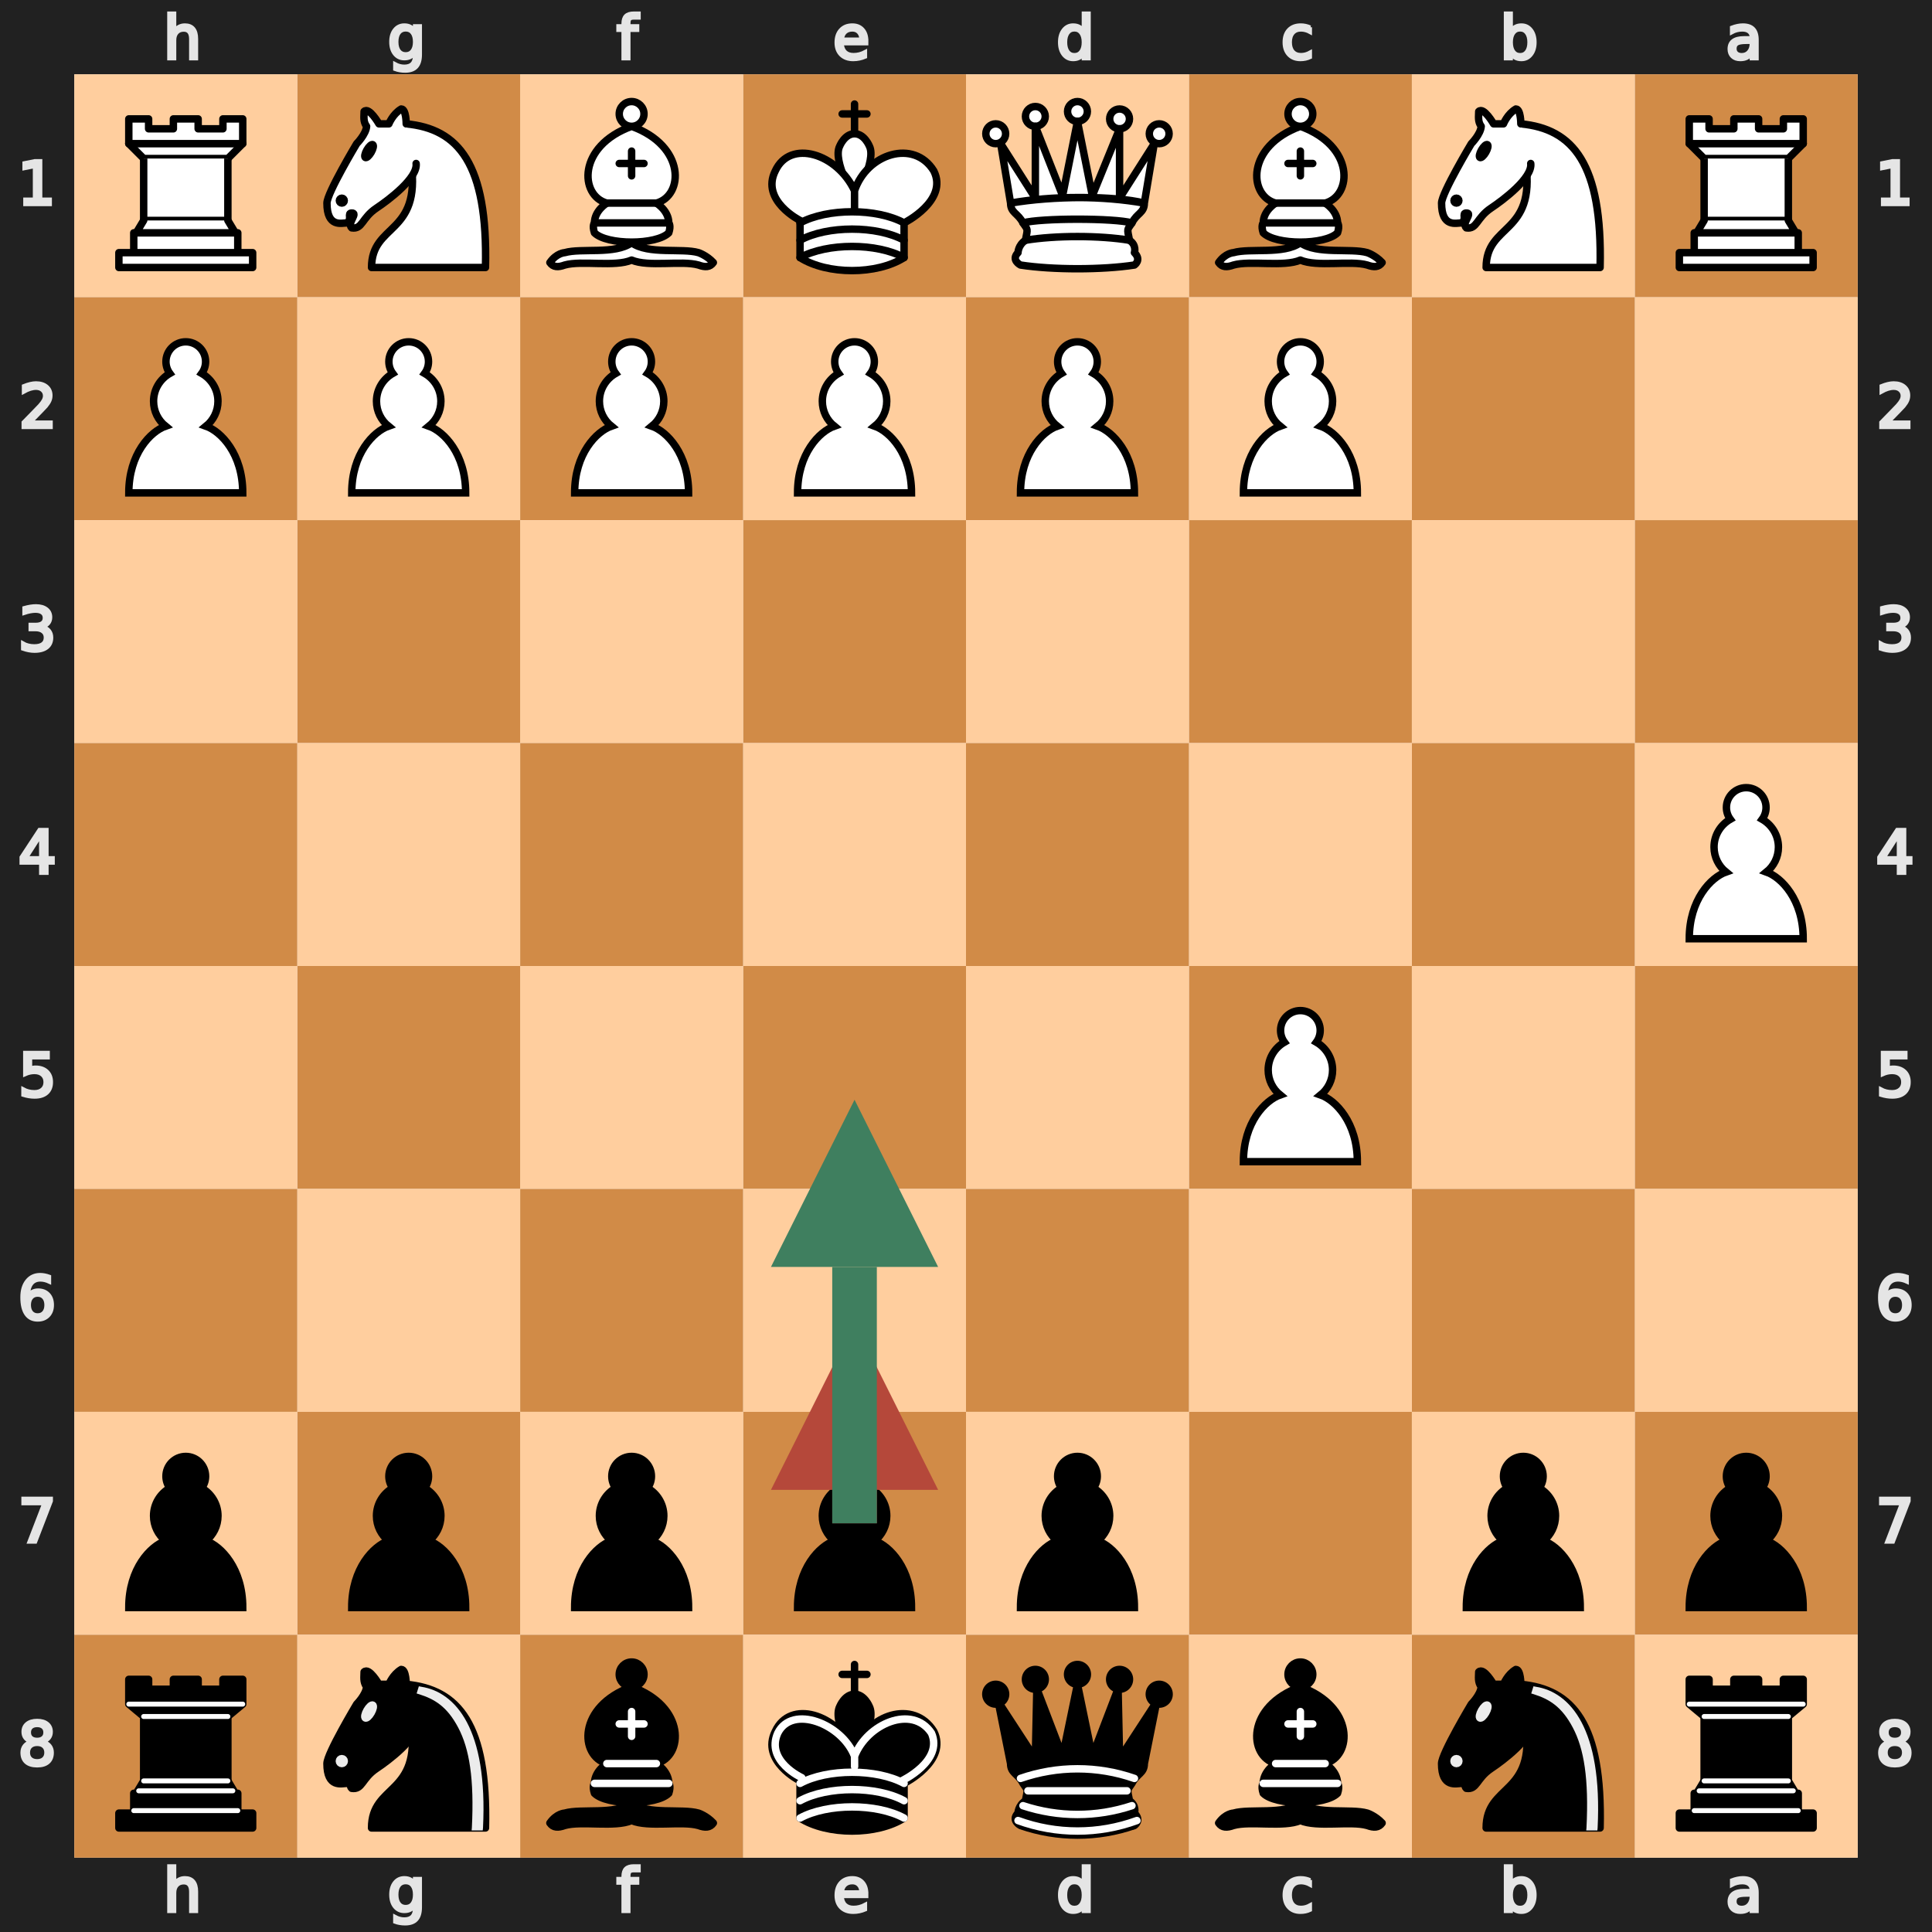
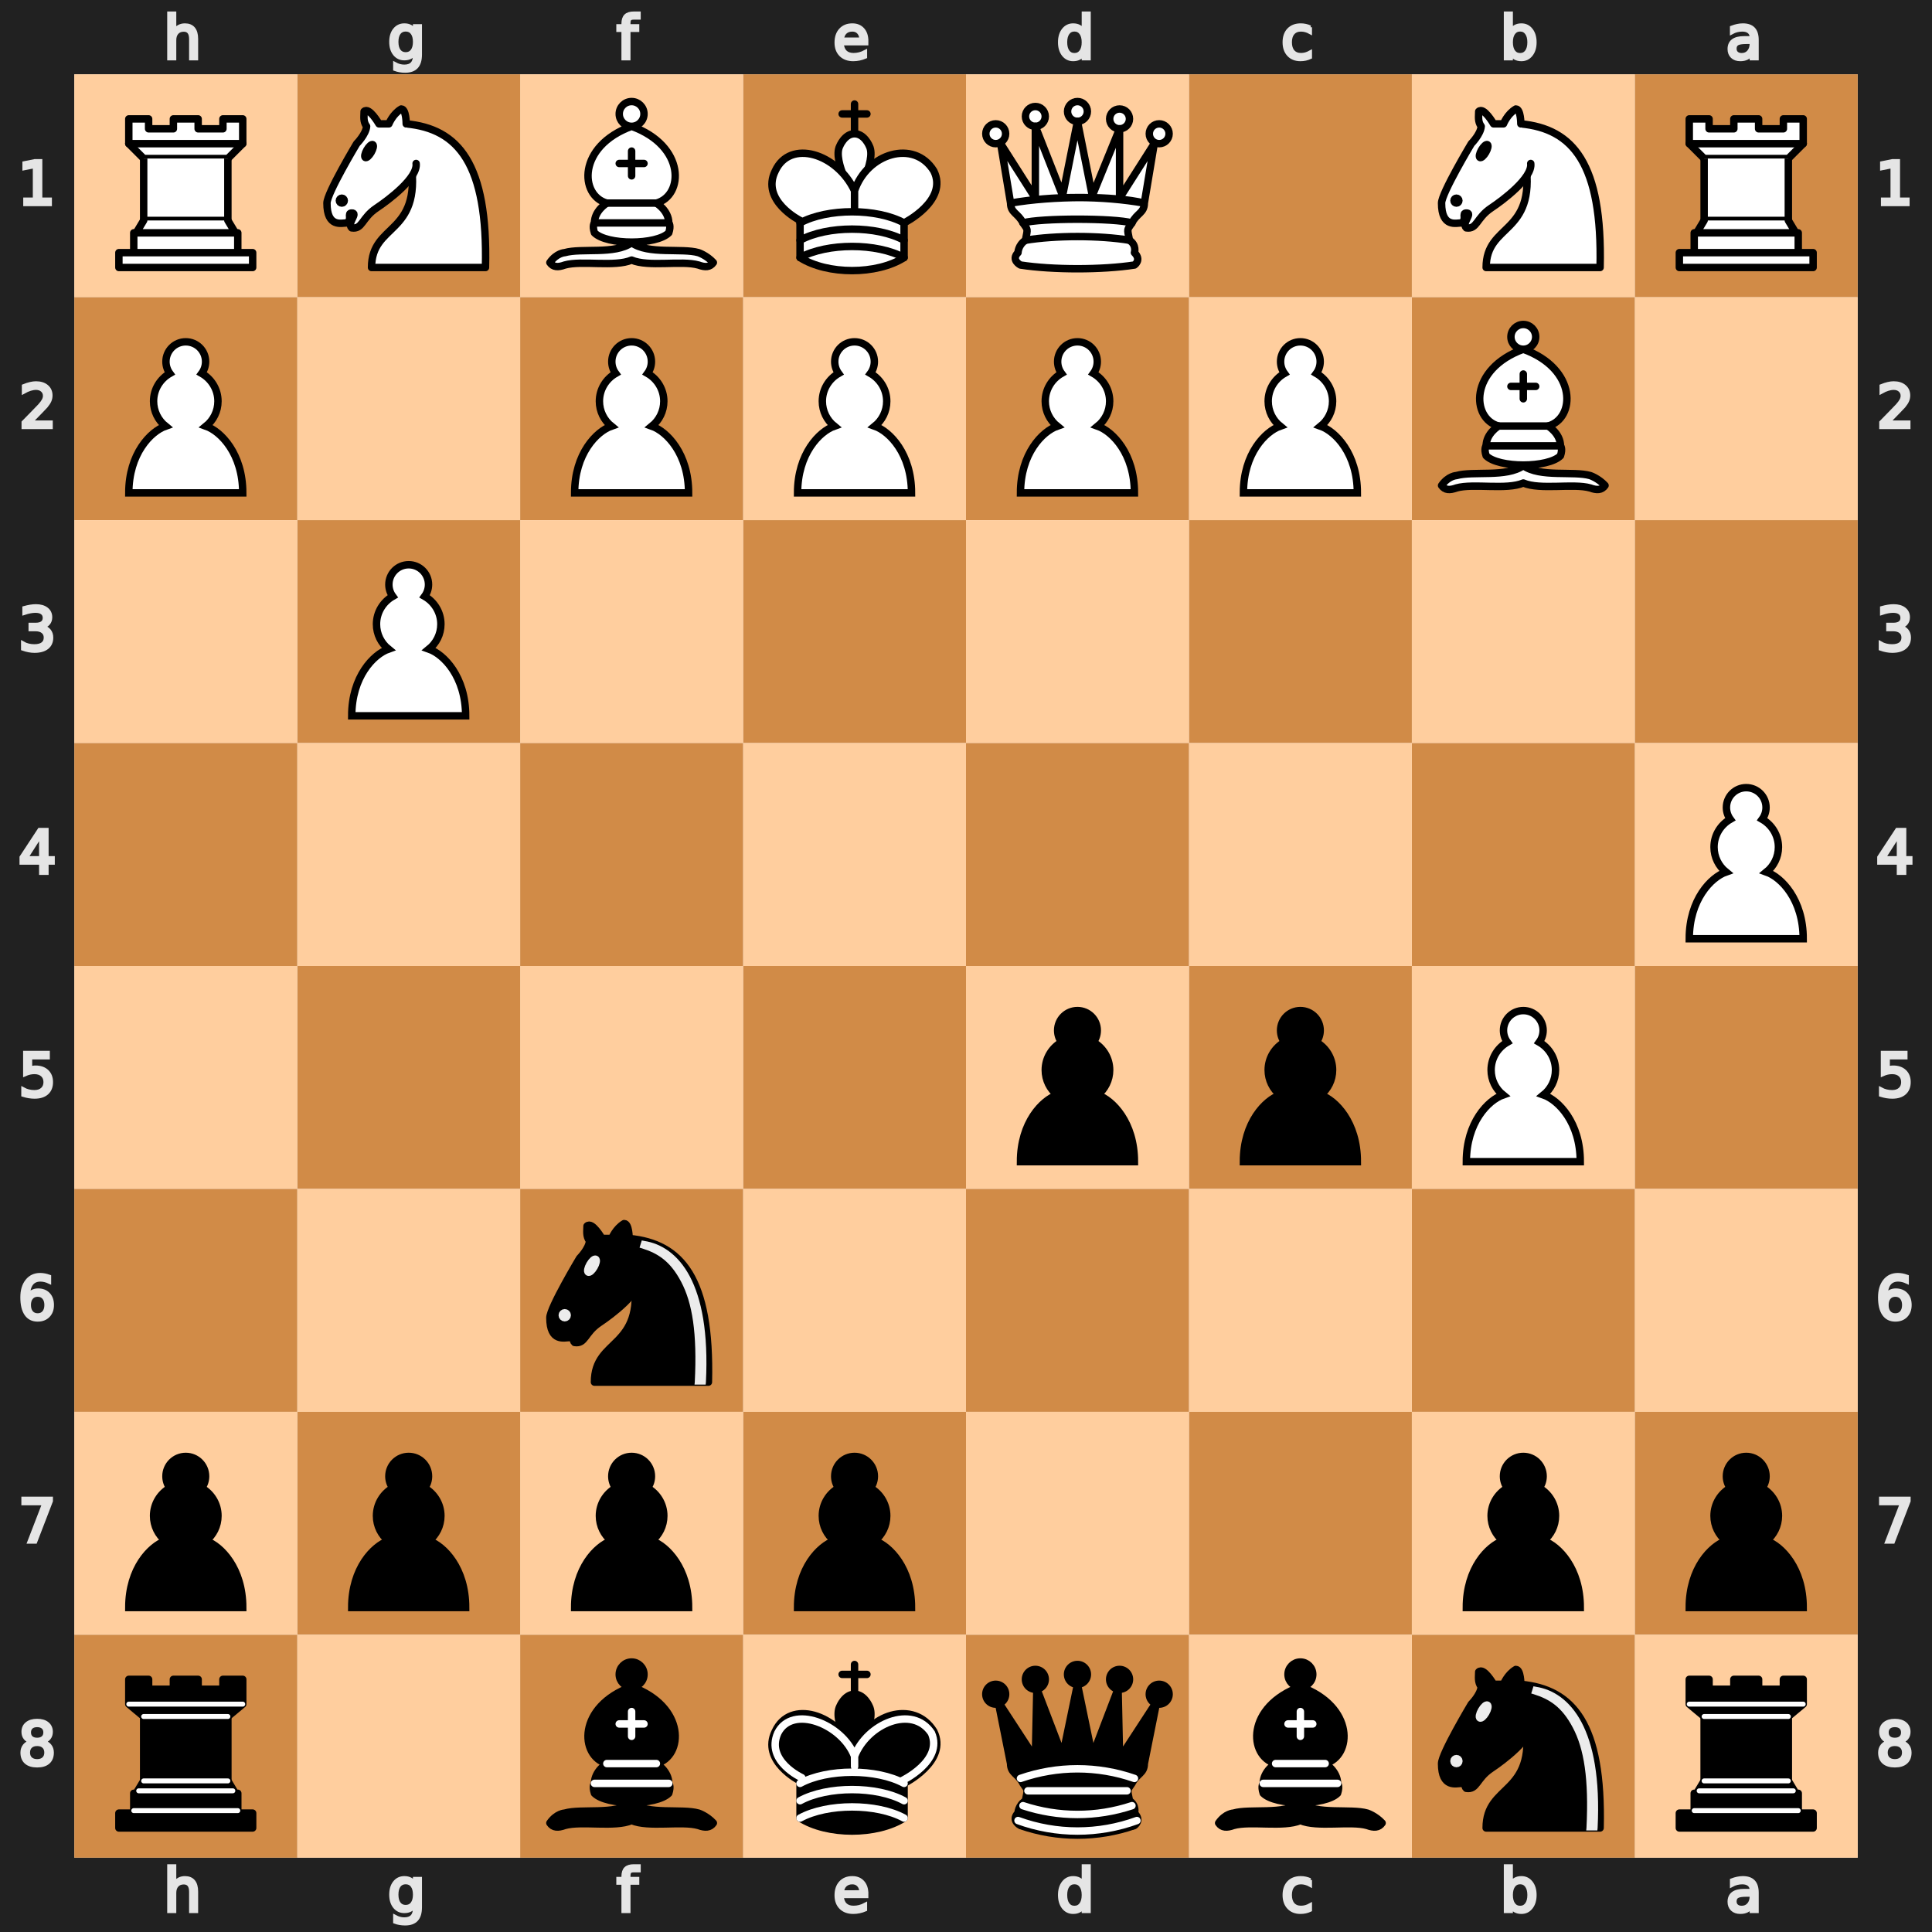
<svg xmlns="http://www.w3.org/2000/svg" xmlns:xlink="http://www.w3.org/1999/xlink" viewBox="0 0 390 390" width="360" height="360">
  <defs>
    <g id="white-pawn" class="white pawn">
      <path d="M22.5 9c-2.21 0-4 1.79-4 4 0 .89.29 1.71.78 2.38C17.33 16.5 16 18.59 16 21c0 2.03.94 3.84 2.41 5.03-3 1.06-7.41 5.55-7.41 13.47h23c0-7.92-4.41-12.41-7.41-13.47 1.47-1.19 2.41-3 2.41-5.03 0-2.41-1.33-4.5-3.28-5.62.49-.67.78-1.49.78-2.38 0-2.21-1.79-4-4-4z" fill="#fff" stroke="#000" stroke-width="1.5" stroke-linecap="round" />
    </g>
    <g id="white-knight" class="white knight" fill="none" fill-rule="evenodd" stroke="#000" stroke-width="1.5" stroke-linecap="round" stroke-linejoin="round">
      <path d="M 22,10 C 32.5,11 38.5,18 38,39 L 15,39 C 15,30 25,32.5 23,18" style="fill:#ffffff; stroke:#000000;" />
      <path d="M 24,18 C 24.38,20.91 18.45,25.37 16,27 C 13,29 13.18,31.34 11,31 C 9.958,30.06 12.41,27.96 11,28 C 10,28 11.19,29.23 10,30 C 9,30 5.997,31 6,26 C 6,24 12,14 12,14 C 12,14 13.89,12.1 14,10.5 C 13.27,9.506 13.5,8.5 13.5,7.5 C 14.5,6.5 16.5,10 16.5,10 L 18.5,10 C 18.5,10 19.28,8.008 21,7 C 22,7 22,10 22,10" style="fill:#ffffff; stroke:#000000;" />
      <path d="M 9.5 25.5 A 0.5 0.5 0 1 1 8.5,25.5 A 0.5 0.5 0 1 1 9.5 25.5 z" style="fill:#000000; stroke:#000000;" />
      <path d="M 15 15.5 A 0.5 1.5 0 1 1 14,15.5 A 0.5 1.5 0 1 1 15 15.5 z" transform="matrix(0.866,0.5,-0.5,0.866,9.693,-5.173)" style="fill:#000000; stroke:#000000;" />
    </g>
    <g id="white-bishop" class="white bishop" fill="none" fill-rule="evenodd" stroke="#000" stroke-width="1.5" stroke-linecap="round" stroke-linejoin="round">
      <g fill="#fff" stroke-linecap="butt">
        <path d="M9 36c3.39-.97 10.11.43 13.5-2 3.39 2.43 10.11 1.03 13.5 2 0 0 1.65.54 3 2-.68.97-1.65.99-3 .5-3.39-.97-10.11.46-13.5-1-3.39 1.46-10.11.03-13.5 1-1.354.49-2.323.47-3-.5 1.354-1.94 3-2 3-2zM15 32c2.5 2.5 12.5 2.5 15 0 .5-1.5 0-2 0-2 0-2.5-2.5-4-2.5-4 5.5-1.5 6-11.5-5-15.5-11 4-10.5 14-5 15.5 0 0-2.5 1.5-2.5 4 0 0-.5.5 0 2zM25 8a2.5 2.5 0 1 1-5 0 2.5 2.5 0 1 1 5 0z" />
      </g>
      <path d="M17.5 26h10M15 30h15m-7.5-14.5v5M20 18h5" stroke-linejoin="miter" />
    </g>
    <g id="white-rook" class="white rook" fill="#fff" fill-rule="evenodd" stroke="#000" stroke-width="1.5" stroke-linecap="round" stroke-linejoin="round">
      <path d="M9 39h27v-3H9v3zM12 36v-4h21v4H12zM11 14V9h4v2h5V9h5v2h5V9h4v5" stroke-linecap="butt" />
      <path d="M34 14l-3 3H14l-3-3" />
      <path d="M31 17v12.5H14V17" stroke-linecap="butt" stroke-linejoin="miter" />
      <path d="M31 29.5l1.5 2.5h-20l1.5-2.5" />
      <path d="M11 14h23" fill="none" stroke-linejoin="miter" />
    </g>
    <g id="white-queen" class="white queen" fill="#fff" fill-rule="evenodd" stroke="#000" stroke-width="1.5" stroke-linecap="round" stroke-linejoin="round">
      <path d="M8 12a2 2 0 1 1-4 0 2 2 0 1 1 4 0zM24.5 7.5a2 2 0 1 1-4 0 2 2 0 1 1 4 0zM41 12a2 2 0 1 1-4 0 2 2 0 1 1 4 0zM16 8.5a2 2 0 1 1-4 0 2 2 0 1 1 4 0zM33 9a2 2 0 1 1-4 0 2 2 0 1 1 4 0z" />
      <path d="M9 26c8.5-1.5 21-1.5 27 0l2-12-7 11V11l-5.5 13.5-3-15-3 15-5.5-14V25L7 14l2 12zM9 26c0 2 1.5 2 2.5 4 1 1.5 1 1 .5 3.5-1.5 1-1.5 2.5-1.5 2.5-1.5 1.5.5 2.5.5 2.5 6.5 1 16.5 1 23 0 0 0 1.5-1 0-2.5 0 0 .5-1.5-1-2.5-.5-2.5-.5-2 .5-3.5 1-2 2.5-2 2.5-4-8.5-1.5-18.5-1.5-27 0z" stroke-linecap="butt" />
      <path d="M11.5 30c3.5-1 18.5-1 22 0M12 33.5c6-1 15-1 21 0" fill="none" />
    </g>
    <g id="white-king" class="white king" fill="none" fill-rule="evenodd" stroke="#000" stroke-width="1.5" stroke-linecap="round" stroke-linejoin="round">
      <path d="M22.5 11.63V6M20 8h5" stroke-linejoin="miter" />
      <path d="M22.5 25s4.5-7.5 3-10.5c0 0-1-2.5-3-2.5s-3 2.5-3 2.5c-1.5 3 3 10.5 3 10.5" fill="#fff" stroke-linecap="butt" stroke-linejoin="miter" />
      <path d="M11.5 37c5.5 3.5 15.5 3.5 21 0v-7s9-4.5 6-10.5c-4-6.5-13.5-3.5-16 4V27v-3.5c-3.5-7.5-13-10.5-16-4-3 6 5 10 5 10V37z" fill="#fff" />
      <path d="M11.5 30c5.5-3 15.5-3 21 0m-21 3.5c5.5-3 15.5-3 21 0m-21 3.5c5.5-3 15.5-3 21 0" />
    </g>
    <g id="black-pawn" class="black pawn">
      <path d="M22.5 9c-2.21 0-4 1.79-4 4 0 .89.29 1.71.78 2.38C17.33 16.5 16 18.59 16 21c0 2.03.94 3.84 2.41 5.03-3 1.06-7.41 5.55-7.41 13.47h23c0-7.92-4.41-12.41-7.41-13.47 1.47-1.19 2.41-3 2.41-5.03 0-2.41-1.33-4.5-3.28-5.62.49-.67.78-1.49.78-2.38 0-2.21-1.79-4-4-4z" fill="#000" stroke="#000" stroke-width="1.5" stroke-linecap="round" />
    </g>
    <g id="black-knight" class="black knight" fill="none" fill-rule="evenodd" stroke="#000" stroke-width="1.5" stroke-linecap="round" stroke-linejoin="round">
      <path d="M 22,10 C 32.5,11 38.5,18 38,39 L 15,39 C 15,30 25,32.5 23,18" style="fill:#000000; stroke:#000000;" />
      <path d="M 24,18 C 24.38,20.91 18.45,25.37 16,27 C 13,29 13.18,31.34 11,31 C 9.958,30.06 12.41,27.96 11,28 C 10,28 11.19,29.23 10,30 C 9,30 5.997,31 6,26 C 6,24 12,14 12,14 C 12,14 13.89,12.1 14,10.5 C 13.27,9.506 13.5,8.5 13.5,7.5 C 14.5,6.5 16.5,10 16.5,10 L 18.5,10 C 18.5,10 19.28,8.008 21,7 C 22,7 22,10 22,10" style="fill:#000000; stroke:#000000;" />
      <path d="M 9.5 25.5 A 0.5 0.5 0 1 1 8.5,25.5 A 0.5 0.5 0 1 1 9.5 25.5 z" style="fill:#ececec; stroke:#ececec;" />
      <path d="M 15 15.5 A 0.5 1.5 0 1 1 14,15.5 A 0.5 1.5 0 1 1 15 15.5 z" transform="matrix(0.866,0.5,-0.5,0.866,9.693,-5.173)" style="fill:#ececec; stroke:#ececec;" />
      <path d="M 24.55,10.4 L 24.1,11.85 L 24.6,12 C 27.75,13 30.25,14.49 32.5,18.75 C 34.75,23.01 35.75,29.06 35.25,39 L 35.2,39.5 L 37.45,39.5 L 37.5,39 C 38,28.94 36.62,22.15 34.25,17.66 C 31.88,13.17 28.46,11.02 25.06,10.5 L 24.55,10.4 z " style="fill:#ececec; stroke:none;" />
    </g>
    <g id="black-bishop" class="black bishop" fill="none" fill-rule="evenodd" stroke="#000" stroke-width="1.5" stroke-linecap="round" stroke-linejoin="round">
      <path d="M9 36c3.39-.97 10.11.43 13.5-2 3.39 2.43 10.11 1.03 13.5 2 0 0 1.65.54 3 2-.68.97-1.65.99-3 .5-3.39-.97-10.11.46-13.5-1-3.39 1.46-10.11.03-13.5 1-1.354.49-2.323.47-3-.5 1.354-1.94 3-2 3-2zm6-4c2.5 2.5 12.5 2.5 15 0 .5-1.5 0-2 0-2 0-2.5-2.5-4-2.5-4 5.5-1.5 6-11.5-5-15.5-11 4-10.5 14-5 15.5 0 0-2.5 1.5-2.5 4 0 0-.5.5 0 2zM25 8a2.5 2.5 0 1 1-5 0 2.5 2.5 0 1 1 5 0z" fill="#000" stroke-linecap="butt" />
      <path d="M17.5 26h10M15 30h15m-7.5-14.5v5M20 18h5" stroke="#fff" stroke-linejoin="miter" />
    </g>
    <g id="black-rook" class="black rook" fill="#000" fill-rule="evenodd" stroke="#000" stroke-width="1.5" stroke-linecap="round" stroke-linejoin="round">
      <path d="M9 39h27v-3H9v3zM12.5 32l1.5-2.5h17l1.5 2.5h-20zM12 36v-4h21v4H12z" stroke-linecap="butt" />
      <path d="M14 29.5v-13h17v13H14z" stroke-linecap="butt" stroke-linejoin="miter" />
      <path d="M14 16.5L11 14h23l-3 2.5H14zM11 14V9h4v2h5V9h5v2h5V9h4v5H11z" stroke-linecap="butt" />
      <path d="M12 35.5h21M13 31.5h19M14 29.5h17M14 16.5h17M11 14h23" fill="none" stroke="#fff" stroke-width="1" stroke-linejoin="miter" />
    </g>
    <g id="black-queen" class="black queen" fill="#000" fill-rule="evenodd" stroke="#000" stroke-width="1.5" stroke-linecap="round" stroke-linejoin="round">
      <g fill="#000" stroke="none">
        <circle cx="6" cy="12" r="2.75" />
        <circle cx="14" cy="9" r="2.75" />
        <circle cx="22.5" cy="8" r="2.75" />
        <circle cx="31" cy="9" r="2.75" />
        <circle cx="39" cy="12" r="2.75" />
      </g>
      <path d="M9 26c8.5-1.5 21-1.5 27 0l2.5-12.5L31 25l-.3-14.1-5.2 13.6-3-14.5-3 14.5-5.2-13.6L14 25 6.5 13.5 9 26zM9 26c0 2 1.5 2 2.5 4 1 1.5 1 1 .5 3.5-1.5 1-1.5 2.5-1.5 2.5-1.5 1.5.5 2.5.5 2.5 6.5 1 16.5 1 23 0 0 0 1.5-1 0-2.5 0 0 .5-1.5-1-2.5-.5-2.5-.5-2 .5-3.5 1-2 2.5-2 2.5-4-8.5-1.5-18.5-1.5-27 0z" stroke-linecap="butt" />
      <path d="M11 38.5a35 35 1 0 0 23 0" fill="none" stroke-linecap="butt" />
      <path d="M11 29a35 35 1 0 1 23 0M12.5 31.5h20M11.5 34.5a35 35 1 0 0 22 0M10.5 37.5a35 35 1 0 0 24 0" fill="none" stroke="#fff" />
    </g>
    <g id="black-king" class="black king" fill="none" fill-rule="evenodd" stroke="#000" stroke-width="1.5" stroke-linecap="round" stroke-linejoin="round">
      <path d="M22.5 11.63V6" stroke-linejoin="miter" />
      <path d="M22.5 25s4.5-7.5 3-10.5c0 0-1-2.5-3-2.5s-3 2.5-3 2.5c-1.5 3 3 10.5 3 10.5" fill="#000" stroke-linecap="butt" stroke-linejoin="miter" />
      <path d="M11.5 37c5.5 3.5 15.5 3.5 21 0v-7s9-4.5 6-10.5c-4-6.5-13.5-3.5-16 4V27v-3.5c-3.5-7.5-13-10.5-16-4-3 6 5 10 5 10V37z" fill="#000" />
      <path d="M20 8h5" stroke-linejoin="miter" />
      <path d="M32 29.5s8.5-4 6.03-9.65C34.15 14 25 18 22.5 24.5l.01 2.1-.01-2.1C20 18 9.906 14 6.997 19.85c-2.497 5.65 4.853 9 4.853 9M11.5 30c5.5-3 15.5-3 21 0m-21 3.5c5.5-3 15.5-3 21 0m-21 3.5c5.5-3 15.5-3 21 0" stroke="#fff" />
    </g>
  </defs>
  <rect x="7.5" y="7.5" width="375" height="375" fill="none" stroke="#212121" stroke-width="15" />
  <g transform="translate(335, 1) scale(0.75, 0.75)" fill="#e5e5e5" stroke="#e5e5e5">
    <path d="M23.328 10.016q-1.742 0-2.414.398-.672.398-.672 1.36 0 .765.5 1.218.508.445 1.375.445 1.196 0 1.914-.843.727-.852.727-2.258v-.32zm2.867-.594v4.992h-1.437v-1.328q-.492.797-1.227 1.18-.734.375-1.797.375-1.343 0-2.14-.75-.79-.758-.79-2.024 0-1.476.985-2.226.992-.75 2.953-.75h2.016V8.75q0-.992-.656-1.531-.649-.547-1.829-.547-.75 0-1.46.18-.711.18-1.368.539V6.062q.79-.304 1.532-.453.742-.156 1.445-.156 1.898 0 2.836.984.937.985.937 2.985z" />
  </g>
  <g transform="translate(335, 375) scale(0.75, 0.75)" fill="#e5e5e5" stroke="#e5e5e5">
    <path d="M23.328 10.016q-1.742 0-2.414.398-.672.398-.672 1.36 0 .765.5 1.218.508.445 1.375.445 1.196 0 1.914-.843.727-.852.727-2.258v-.32zm2.867-.594v4.992h-1.437v-1.328q-.492.797-1.227 1.18-.734.375-1.797.375-1.343 0-2.14-.75-.79-.758-.79-2.024 0-1.476.985-2.226.992-.75 2.953-.75h2.016V8.75q0-.992-.656-1.531-.649-.547-1.829-.547-.75 0-1.46.18-.711.18-1.368.539V6.062q.79-.304 1.532-.453.742-.156 1.445-.156 1.898 0 2.836.984.937.985.937 2.985z" />
  </g>
  <g transform="translate(290, 1) scale(0.75, 0.75)" fill="#e5e5e5" stroke="#e5e5e5">
    <path d="M24.922 10.047q0-1.586-.656-2.485-.649-.906-1.79-.906-1.14 0-1.796.906-.649.899-.649 2.485 0 1.586.649 2.492.656.898 1.797.898 1.14 0 1.789-.898.656-.906.656-2.492zm-4.89-3.055q.452-.781 1.14-1.156.695-.383 1.656-.383 1.594 0 2.586 1.266 1 1.265 1 3.328 0 2.062-1 3.328-.992 1.266-2.586 1.266-.96 0-1.656-.375-.688-.383-1.14-1.164v1.312h-1.446V2.258h1.445z" />
  </g>
  <g transform="translate(290, 375) scale(0.75, 0.75)" fill="#e5e5e5" stroke="#e5e5e5">
    <path d="M24.922 10.047q0-1.586-.656-2.485-.649-.906-1.79-.906-1.14 0-1.796.906-.649.899-.649 2.485 0 1.586.649 2.492.656.898 1.797.898 1.14 0 1.789-.898.656-.906.656-2.492zm-4.89-3.055q.452-.781 1.14-1.156.695-.383 1.656-.383 1.594 0 2.586 1.266 1 1.265 1 3.328 0 2.062-1 3.328-.992 1.266-2.586 1.266-.96 0-1.656-.375-.688-.383-1.14-1.164v1.312h-1.446V2.258h1.445z" />
  </g>
  <g transform="translate(245, 1) scale(0.75, 0.75)" fill="#e5e5e5" stroke="#e5e5e5">
    <path d="M25.96 6v1.344q-.608-.336-1.226-.5-.609-.172-1.234-.172-1.398 0-2.172.89-.773.883-.773 2.485 0 1.601.773 2.492.774.883 2.172.883.625 0 1.234-.164.618-.172 1.227-.508v1.328q-.602.281-1.25.422-.64.14-1.367.14-1.977 0-3.14-1.242-1.165-1.242-1.165-3.351 0-2.14 1.172-3.367 1.18-1.227 3.227-1.227.664 0 1.296.14.633.134 1.227.407z" />
  </g>
  <g transform="translate(245, 375) scale(0.75, 0.75)" fill="#e5e5e5" stroke="#e5e5e5">
    <path d="M25.96 6v1.344q-.608-.336-1.226-.5-.609-.172-1.234-.172-1.398 0-2.172.89-.773.883-.773 2.485 0 1.601.773 2.492.774.883 2.172.883.625 0 1.234-.164.618-.172 1.227-.508v1.328q-.602.281-1.25.422-.64.14-1.367.14-1.977 0-3.14-1.242-1.165-1.242-1.165-3.351 0-2.14 1.172-3.367 1.18-1.227 3.227-1.227.664 0 1.296.14.633.134 1.227.407z" />
  </g>
  <g transform="translate(200, 1) scale(0.75, 0.75)" fill="#e5e5e5" stroke="#e5e5e5">
    <path d="M24.973 6.992V2.258h1.437v12.156h-1.437v-1.312q-.453.78-1.149 1.164-.687.375-1.656.375-1.586 0-2.586-1.266-.992-1.266-.992-3.328 0-2.063.992-3.328 1-1.266 2.586-1.266.969 0 1.656.383.696.375 1.149 1.156zm-4.899 3.055q0 1.586.649 2.492.656.898 1.797.898 1.14 0 1.796-.898.657-.906.657-2.492 0-1.586-.657-2.485-.656-.906-1.796-.906-1.141 0-1.797.906-.649.899-.649 2.485z" />
  </g>
  <g transform="translate(200, 375) scale(0.75, 0.75)" fill="#e5e5e5" stroke="#e5e5e5">
    <path d="M24.973 6.992V2.258h1.437v12.156h-1.437v-1.312q-.453.78-1.149 1.164-.687.375-1.656.375-1.586 0-2.586-1.266-.992-1.266-.992-3.328 0-2.063.992-3.328 1-1.266 2.586-1.266.969 0 1.656.383.696.375 1.149 1.156zm-4.899 3.055q0 1.586.649 2.492.656.898 1.797.898 1.14 0 1.796-.898.657-.906.657-2.492 0-1.586-.657-2.485-.656-.906-1.796-.906-1.141 0-1.797.906-.649.899-.649 2.485z" />
  </g>
  <g transform="translate(155, 1) scale(0.75, 0.75)" fill="#e5e5e5" stroke="#e5e5e5">
    <path d="M26.555 9.68v.703h-6.61q.094 1.484.89 2.265.806.774 2.235.774.828 0 1.602-.203.781-.203 1.547-.61v1.36q-.774.328-1.586.5-.813.172-1.649.172-2.093 0-3.32-1.22-1.219-1.218-1.219-3.296 0-2.148 1.157-3.406 1.164-1.266 3.132-1.266 1.766 0 2.79 1.14 1.03 1.134 1.03 3.087zm-1.438-.422q-.015-1.18-.664-1.883-.64-.703-1.703-.703-1.203 0-1.93.68-.718.68-.828 1.914z" />
  </g>
  <g transform="translate(155, 375) scale(0.75, 0.75)" fill="#e5e5e5" stroke="#e5e5e5">
    <path d="M26.555 9.68v.703h-6.61q.094 1.484.89 2.265.806.774 2.235.774.828 0 1.602-.203.781-.203 1.547-.61v1.36q-.774.328-1.586.5-.813.172-1.649.172-2.093 0-3.32-1.22-1.219-1.218-1.219-3.296 0-2.148 1.157-3.406 1.164-1.266 3.132-1.266 1.766 0 2.79 1.14 1.03 1.134 1.03 3.087zm-1.438-.422q-.015-1.18-.664-1.883-.64-.703-1.703-.703-1.203 0-1.93.68-.718.68-.828 1.914z" />
  </g>
  <g transform="translate(110, 1) scale(0.75, 0.75)" fill="#e5e5e5" stroke="#e5e5e5">
    <path d="M25.285 2.258v1.195H23.91q-.773 0-1.078.313-.297.312-.297 1.125v.773h2.367v1.117h-2.367v7.633H21.09V6.781h-1.375V5.664h1.375v-.61q0-1.46.68-2.124.68-.672 2.156-.672z" />
  </g>
  <g transform="translate(110, 375) scale(0.75, 0.75)" fill="#e5e5e5" stroke="#e5e5e5">
    <path d="M25.285 2.258v1.195H23.91q-.773 0-1.078.313-.297.312-.297 1.125v.773h2.367v1.117h-2.367v7.633H21.09V6.781h-1.375V5.664h1.375v-.61q0-1.46.68-2.124.68-.672 2.156-.672z" />
  </g>
  <g transform="translate(65, 1) scale(0.75, 0.75)" fill="#e5e5e5" stroke="#e5e5e5">
    <path d="M24.973 9.937q0-1.562-.649-2.421-.64-.86-1.804-.86-1.157 0-1.805.86-.64.859-.64 2.421 0 1.555.64 2.415.648.859 1.805.859 1.164 0 1.804-.86.649-.859.649-2.414zm1.437 3.391q0 2.234-.992 3.32-.992 1.094-3.04 1.094-.757 0-1.429-.117-.672-.11-1.304-.344v-1.398q.632.344 1.25.508.617.164 1.257.164 1.414 0 2.118-.743.703-.734.703-2.226v-.711q-.446.773-1.141 1.156-.695.383-1.664.383-1.61 0-2.594-1.227-.984-1.226-.984-3.25 0-2.03.984-3.257.985-1.227 2.594-1.227.969 0 1.664.383t1.14 1.156V5.664h1.438z" />
  </g>
  <g transform="translate(65, 375) scale(0.75, 0.75)" fill="#e5e5e5" stroke="#e5e5e5">
    <path d="M24.973 9.937q0-1.562-.649-2.421-.64-.86-1.804-.86-1.157 0-1.805.86-.64.859-.64 2.421 0 1.555.64 2.415.648.859 1.805.859 1.164 0 1.804-.86.649-.859.649-2.414zm1.437 3.391q0 2.234-.992 3.32-.992 1.094-3.04 1.094-.757 0-1.429-.117-.672-.11-1.304-.344v-1.398q.632.344 1.25.508.617.164 1.257.164 1.414 0 2.118-.743.703-.734.703-2.226v-.711q-.446.773-1.141 1.156-.695.383-1.664.383-1.61 0-2.594-1.227-.984-1.226-.984-3.25 0-2.03.984-3.257.985-1.227 2.594-1.227.969 0 1.664.383t1.14 1.156V5.664h1.438z" />
  </g>
  <g transform="translate(20, 1) scale(0.75, 0.75)" fill="#e5e5e5" stroke="#e5e5e5">
    <path d="M26.164 9.133v5.281h-1.437V9.18q0-1.243-.485-1.86-.484-.617-1.453-.617-1.164 0-1.836.742-.672.742-.672 2.024v4.945h-1.445V2.258h1.445v4.765q.516-.789 1.211-1.18.703-.39 1.617-.39 1.508 0 2.282.938.773.93.773 2.742z" />
  </g>
  <g transform="translate(20, 375) scale(0.75, 0.75)" fill="#e5e5e5" stroke="#e5e5e5">
    <path d="M26.164 9.133v5.281h-1.437V9.18q0-1.243-.485-1.86-.484-.617-1.453-.617-1.164 0-1.836.742-.672.742-.672 2.024v4.945h-1.445V2.258h1.445v4.765q.516-.789 1.211-1.18.703-.39 1.617-.39 1.508 0 2.282.938.773.93.773 2.742z" />
  </g>
  <g transform="translate(0, 20) scale(0.75, 0.75)" fill="#e5e5e5" stroke="#e5e5e5">
    <path d="M6.754 26.996h2.578v-8.898l-2.805.562v-1.437l2.79-.563h1.578v10.336h2.578v1.328h-6.72z" />
  </g>
  <g transform="translate(375, 20) scale(0.75, 0.75)" fill="#e5e5e5" stroke="#e5e5e5">
    <path d="M6.754 26.996h2.578v-8.898l-2.805.562v-1.437l2.79-.563h1.578v10.336h2.578v1.328h-6.72z" />
  </g>
  <g transform="translate(0, 65) scale(0.75, 0.75)" fill="#e5e5e5" stroke="#e5e5e5">
    <path d="M8.195 26.996h5.508v1.328H6.297v-1.328q.898-.93 2.445-2.492 1.555-1.57 1.953-2.024.758-.851 1.055-1.437.305-.594.305-1.164 0-.93-.657-1.516-.648-.586-1.695-.586-.742 0-1.57.258-.82.258-1.758.781v-1.593q.953-.383 1.781-.578.828-.196 1.516-.196 1.812 0 2.89.906 1.079.907 1.079 2.422 0 .72-.274 1.368-.265.64-.976 1.515-.196.227-1.243 1.313-1.046 1.078-2.953 3.023z" />
  </g>
  <g transform="translate(375, 65) scale(0.75, 0.75)" fill="#e5e5e5" stroke="#e5e5e5">
    <path d="M8.195 26.996h5.508v1.328H6.297v-1.328q.898-.93 2.445-2.492 1.555-1.57 1.953-2.024.758-.851 1.055-1.437.305-.594.305-1.164 0-.93-.657-1.516-.648-.586-1.695-.586-.742 0-1.57.258-.82.258-1.758.781v-1.593q.953-.383 1.781-.578.828-.196 1.516-.196 1.812 0 2.89.906 1.079.907 1.079 2.422 0 .72-.274 1.368-.265.64-.976 1.515-.196.227-1.243 1.313-1.046 1.078-2.953 3.023z" />
  </g>
  <g transform="translate(0, 110) scale(0.75, 0.75)" fill="#e5e5e5" stroke="#e5e5e5">
    <path d="M11.434 22.035q1.132.242 1.765 1.008.64.766.64 1.89 0 1.727-1.187 2.672-1.187.946-3.375.946-.734 0-1.515-.149-.774-.14-1.602-.43V26.45q.656.383 1.438.578.78.196 1.632.196 1.485 0 2.258-.586.782-.586.782-1.703 0-1.032-.727-1.61-.719-.586-2.008-.586h-1.36v-1.297h1.423q1.164 0 1.78-.46.618-.47.618-1.344 0-.899-.64-1.375-.633-.485-1.82-.485-.65 0-1.391.141-.743.14-1.633.437V16.95q.898-.25 1.68-.375.788-.125 1.484-.125 1.797 0 2.844.82 1.046.813 1.046 2.204 0 .968-.554 1.64-.555.664-1.578.922z" />
  </g>
  <g transform="translate(375, 110) scale(0.75, 0.75)" fill="#e5e5e5" stroke="#e5e5e5">
    <path d="M11.434 22.035q1.132.242 1.765 1.008.64.766.64 1.89 0 1.727-1.187 2.672-1.187.946-3.375.946-.734 0-1.515-.149-.774-.14-1.602-.43V26.45q.656.383 1.438.578.78.196 1.632.196 1.485 0 2.258-.586.782-.586.782-1.703 0-1.032-.727-1.61-.719-.586-2.008-.586h-1.36v-1.297h1.423q1.164 0 1.78-.46.618-.47.618-1.344 0-.899-.64-1.375-.633-.485-1.82-.485-.65 0-1.391.141-.743.14-1.633.437V16.95q.898-.25 1.68-.375.788-.125 1.484-.125 1.797 0 2.844.82 1.046.813 1.046 2.204 0 .968-.554 1.64-.555.664-1.578.922z" />
  </g>
  <g transform="translate(0, 155) scale(0.75, 0.75)" fill="#e5e5e5" stroke="#e5e5e5">
    <path d="M11.016 18.035L7.03 24.262h3.985zm-.414-1.375h1.984v7.602h1.664v1.312h-1.664v2.75h-1.57v-2.75H5.75v-1.523z" />
  </g>
  <g transform="translate(375, 155) scale(0.75, 0.75)" fill="#e5e5e5" stroke="#e5e5e5">
    <path d="M11.016 18.035L7.03 24.262h3.985zm-.414-1.375h1.984v7.602h1.664v1.312h-1.664v2.75h-1.57v-2.75H5.75v-1.523z" />
  </g>
  <g transform="translate(0, 200) scale(0.75, 0.75)" fill="#e5e5e5" stroke="#e5e5e5">
    <path d="M6.719 16.66h6.195v1.328h-4.75v2.86q.344-.118.688-.172.343-.063.687-.063 1.953 0 3.094 1.07 1.14 1.07 1.14 2.899 0 1.883-1.171 2.93-1.172 1.039-3.305 1.039-.735 0-1.5-.125-.758-.125-1.57-.375v-1.586q.703.383 1.453.57.75.188 1.586.188 1.351 0 2.14-.711.79-.711.79-1.93 0-1.219-.79-1.93-.789-.71-2.14-.71-.633 0-1.266.14-.625.14-1.281.438z" />
  </g>
  <g transform="translate(375, 200) scale(0.75, 0.75)" fill="#e5e5e5" stroke="#e5e5e5">
    <path d="M6.719 16.66h6.195v1.328h-4.75v2.86q.344-.118.688-.172.343-.063.687-.063 1.953 0 3.094 1.07 1.14 1.07 1.14 2.899 0 1.883-1.171 2.93-1.172 1.039-3.305 1.039-.735 0-1.5-.125-.758-.125-1.57-.375v-1.586q.703.383 1.453.57.75.188 1.586.188 1.351 0 2.14-.711.79-.711.79-1.93 0-1.219-.79-1.93-.789-.71-2.14-.71-.633 0-1.266.14-.625.14-1.281.438z" />
  </g>
  <g transform="translate(0, 245) scale(0.75, 0.75)" fill="#e5e5e5" stroke="#e5e5e5">
    <path d="M10.137 21.863q-1.063 0-1.688.727-.617.726-.617 1.992 0 1.258.617 1.992.625.727 1.688.727 1.062 0 1.68-.727.624-.734.624-1.992 0-1.266-.625-1.992-.617-.727-1.68-.727zm3.133-4.945v1.437q-.594-.28-1.204-.43-.601-.148-1.195-.148-1.562 0-2.39 1.055-.82 1.055-.938 3.188.46-.68 1.156-1.04.696-.367 1.531-.367 1.758 0 2.774 1.07 1.023 1.063 1.023 2.899 0 1.797-1.062 2.883-1.063 1.086-2.828 1.086-2.024 0-3.094-1.547-1.07-1.555-1.07-4.5 0-2.766 1.312-4.406 1.313-1.649 3.524-1.649.593 0 1.195.117.61.118 1.266.352z" />
  </g>
  <g transform="translate(375, 245) scale(0.75, 0.75)" fill="#e5e5e5" stroke="#e5e5e5">
    <path d="M10.137 21.863q-1.063 0-1.688.727-.617.726-.617 1.992 0 1.258.617 1.992.625.727 1.688.727 1.062 0 1.68-.727.624-.734.624-1.992 0-1.266-.625-1.992-.617-.727-1.68-.727zm3.133-4.945v1.437q-.594-.28-1.204-.43-.601-.148-1.195-.148-1.562 0-2.39 1.055-.82 1.055-.938 3.188.46-.68 1.156-1.04.696-.367 1.531-.367 1.758 0 2.774 1.07 1.023 1.063 1.023 2.899 0 1.797-1.062 2.883-1.063 1.086-2.828 1.086-2.024 0-3.094-1.547-1.07-1.555-1.07-4.5 0-2.766 1.312-4.406 1.313-1.649 3.524-1.649.593 0 1.195.117.61.118 1.266.352z" />
  </g>
  <g transform="translate(0, 290) scale(0.75, 0.75)" fill="#e5e5e5" stroke="#e5e5e5">
    <path d="M6.25 16.66h7.5v.672L9.516 28.324H7.867l3.985-10.336H6.25z" />
  </g>
  <g transform="translate(375, 290) scale(0.75, 0.75)" fill="#e5e5e5" stroke="#e5e5e5">
    <path d="M6.25 16.66h7.5v.672L9.516 28.324H7.867l3.985-10.336H6.25z" />
  </g>
  <g transform="translate(0, 335) scale(0.75, 0.75)" fill="#e5e5e5" stroke="#e5e5e5">
    <path d="M10 22.785q-1.125 0-1.773.602-.641.601-.641 1.656t.64 1.656q.649.602 1.774.602t1.773-.602q.649-.61.649-1.656 0-1.055-.649-1.656-.64-.602-1.773-.602zm-1.578-.672q-1.016-.25-1.586-.945-.563-.695-.563-1.695 0-1.399.993-2.211 1-.813 2.734-.813 1.742 0 2.734.813.993.812.993 2.21 0 1-.57 1.696-.563.695-1.571.945 1.14.266 1.773 1.04.641.773.641 1.89 0 1.695-1.04 2.602-1.03.906-2.96.906t-2.969-.906Q6 26.738 6 25.043q0-1.117.64-1.89.641-.774 1.782-1.04zm-.578-2.492q0 .906.562 1.414.57.508 1.594.508 1.016 0 1.586-.508.578-.508.578-1.414 0-.906-.578-1.414-.57-.508-1.586-.508-1.023 0-1.594.508-.562.508-.562 1.414z" />
  </g>
  <g transform="translate(375, 335) scale(0.75, 0.75)" fill="#e5e5e5" stroke="#e5e5e5">
    <path d="M10 22.785q-1.125 0-1.773.602-.641.601-.641 1.656t.64 1.656q.649.602 1.774.602t1.773-.602q.649-.61.649-1.656 0-1.055-.649-1.656-.64-.602-1.773-.602zm-1.578-.672q-1.016-.25-1.586-.945-.563-.695-.563-1.695 0-1.399.993-2.211 1-.813 2.734-.813 1.742 0 2.734.813.993.812.993 2.21 0 1-.57 1.696-.563.695-1.571.945 1.14.266 1.773 1.04.641.773.641 1.89 0 1.695-1.04 2.602-1.03.906-2.96.906t-2.969-.906Q6 26.738 6 25.043q0-1.117.64-1.89.641-.774 1.782-1.04zm-.578-2.492q0 .906.562 1.414.57.508 1.594.508 1.016 0 1.586-.508.578-.508.578-1.414 0-.906-.578-1.414-.57-.508-1.586-.508-1.023 0-1.594.508-.562.508-.562 1.414z" />
  </g>
  <rect x="330" y="15" width="45" height="45" class="square dark a1" stroke="none" fill="#d18b47" />
  <rect x="285" y="15" width="45" height="45" class="square light b1" stroke="none" fill="#ffce9e" />
  <rect x="240" y="15" width="45" height="45" class="square dark c1" stroke="none" fill="#d18b47" />
  <rect x="195" y="15" width="45" height="45" class="square light d1" stroke="none" fill="#ffce9e" />
  <rect x="150" y="15" width="45" height="45" class="square dark e1" stroke="none" fill="#d18b47" />
  <rect x="105" y="15" width="45" height="45" class="square light f1" stroke="none" fill="#ffce9e" />
  <rect x="60" y="15" width="45" height="45" class="square dark g1" stroke="none" fill="#d18b47" />
  <rect x="15" y="15" width="45" height="45" class="square light h1" stroke="none" fill="#ffce9e" />
  <rect x="330" y="60" width="45" height="45" class="square light a2" stroke="none" fill="#ffce9e" />
  <rect x="285" y="60" width="45" height="45" class="square dark b2" stroke="none" fill="#d18b47" />
  <rect x="240" y="60" width="45" height="45" class="square light c2" stroke="none" fill="#ffce9e" />
  <rect x="195" y="60" width="45" height="45" class="square dark d2" stroke="none" fill="#d18b47" />
  <rect x="150" y="60" width="45" height="45" class="square light e2" stroke="none" fill="#ffce9e" />
  <rect x="105" y="60" width="45" height="45" class="square dark f2" stroke="none" fill="#d18b47" />
  <rect x="60" y="60" width="45" height="45" class="square light g2" stroke="none" fill="#ffce9e" />
  <rect x="15" y="60" width="45" height="45" class="square dark h2" stroke="none" fill="#d18b47" />
  <rect x="330" y="105" width="45" height="45" class="square dark a3" stroke="none" fill="#d18b47" />
  <rect x="285" y="105" width="45" height="45" class="square light b3" stroke="none" fill="#ffce9e" />
  <rect x="240" y="105" width="45" height="45" class="square dark c3" stroke="none" fill="#d18b47" />
  <rect x="195" y="105" width="45" height="45" class="square light d3" stroke="none" fill="#ffce9e" />
  <rect x="150" y="105" width="45" height="45" class="square dark e3" stroke="none" fill="#d18b47" />
  <rect x="105" y="105" width="45" height="45" class="square light f3" stroke="none" fill="#ffce9e" />
  <rect x="60" y="105" width="45" height="45" class="square dark g3" stroke="none" fill="#d18b47" />
  <rect x="15" y="105" width="45" height="45" class="square light h3" stroke="none" fill="#ffce9e" />
  <rect x="330" y="150" width="45" height="45" class="square light a4" stroke="none" fill="#ffce9e" />
  <rect x="285" y="150" width="45" height="45" class="square dark b4" stroke="none" fill="#d18b47" />
  <rect x="240" y="150" width="45" height="45" class="square light c4" stroke="none" fill="#ffce9e" />
  <rect x="195" y="150" width="45" height="45" class="square dark d4" stroke="none" fill="#d18b47" />
  <rect x="150" y="150" width="45" height="45" class="square light e4" stroke="none" fill="#ffce9e" />
  <rect x="105" y="150" width="45" height="45" class="square dark f4" stroke="none" fill="#d18b47" />
  <rect x="60" y="150" width="45" height="45" class="square light g4" stroke="none" fill="#ffce9e" />
  <rect x="15" y="150" width="45" height="45" class="square dark h4" stroke="none" fill="#d18b47" />
  <rect x="330" y="195" width="45" height="45" class="square dark a5" stroke="none" fill="#d18b47" />
  <rect x="285" y="195" width="45" height="45" class="square light b5" stroke="none" fill="#ffce9e" />
  <rect x="240" y="195" width="45" height="45" class="square dark c5" stroke="none" fill="#d18b47" />
  <rect x="195" y="195" width="45" height="45" class="square light d5" stroke="none" fill="#ffce9e" />
  <rect x="150" y="195" width="45" height="45" class="square dark e5" stroke="none" fill="#d18b47" />
  <rect x="105" y="195" width="45" height="45" class="square light f5" stroke="none" fill="#ffce9e" />
  <rect x="60" y="195" width="45" height="45" class="square dark g5" stroke="none" fill="#d18b47" />
  <rect x="15" y="195" width="45" height="45" class="square light h5" stroke="none" fill="#ffce9e" />
  <rect x="330" y="240" width="45" height="45" class="square light a6" stroke="none" fill="#ffce9e" />
  <rect x="285" y="240" width="45" height="45" class="square dark b6" stroke="none" fill="#d18b47" />
  <rect x="240" y="240" width="45" height="45" class="square light c6" stroke="none" fill="#ffce9e" />
  <rect x="195" y="240" width="45" height="45" class="square dark d6" stroke="none" fill="#d18b47" />
  <rect x="150" y="240" width="45" height="45" class="square light e6" stroke="none" fill="#ffce9e" />
  <rect x="105" y="240" width="45" height="45" class="square dark f6" stroke="none" fill="#d18b47" />
  <rect x="60" y="240" width="45" height="45" class="square light g6" stroke="none" fill="#ffce9e" />
  <rect x="15" y="240" width="45" height="45" class="square dark h6" stroke="none" fill="#d18b47" />
  <rect x="330" y="285" width="45" height="45" class="square dark a7" stroke="none" fill="#d18b47" />
  <rect x="285" y="285" width="45" height="45" class="square light b7" stroke="none" fill="#ffce9e" />
  <rect x="240" y="285" width="45" height="45" class="square dark c7" stroke="none" fill="#d18b47" />
  <rect x="195" y="285" width="45" height="45" class="square light d7" stroke="none" fill="#ffce9e" />
  <rect x="150" y="285" width="45" height="45" class="square dark e7" stroke="none" fill="#d18b47" />
  <rect x="105" y="285" width="45" height="45" class="square light f7" stroke="none" fill="#ffce9e" />
  <rect x="60" y="285" width="45" height="45" class="square dark g7" stroke="none" fill="#d18b47" />
  <rect x="15" y="285" width="45" height="45" class="square light h7" stroke="none" fill="#ffce9e" />
  <rect x="330" y="330" width="45" height="45" class="square light a8" stroke="none" fill="#ffce9e" />
  <rect x="285" y="330" width="45" height="45" class="square dark b8" stroke="none" fill="#d18b47" />
  <rect x="240" y="330" width="45" height="45" class="square light c8" stroke="none" fill="#ffce9e" />
  <rect x="195" y="330" width="45" height="45" class="square dark d8" stroke="none" fill="#d18b47" />
  <rect x="150" y="330" width="45" height="45" class="square light e8" stroke="none" fill="#ffce9e" />
  <rect x="105" y="330" width="45" height="45" class="square dark f8" stroke="none" fill="#d18b47" />
  <rect x="60" y="330" width="45" height="45" class="square light g8" stroke="none" fill="#ffce9e" />
  <rect x="15" y="330" width="45" height="45" class="square dark h8" stroke="none" fill="#d18b47" />
  <use href="#white-rook" xlink:href="#white-rook" transform="translate(330, 15)" />
  <use href="#white-knight" xlink:href="#white-knight" transform="translate(285, 15)" />
-   <use href="#white-bishop" xlink:href="#white-bishop" transform="translate(240, 15)" />
  <use href="#white-queen" xlink:href="#white-queen" transform="translate(195, 15)" />
  <use href="#white-king" xlink:href="#white-king" transform="translate(150, 15)" />
  <use href="#white-bishop" xlink:href="#white-bishop" transform="translate(105, 15)" />
  <use href="#white-knight" xlink:href="#white-knight" transform="translate(60, 15)" />
  <use href="#white-rook" xlink:href="#white-rook" transform="translate(15, 15)" />
+   <use href="#white-bishop" xlink:href="#white-bishop" transform="translate(285, 60)" />
  <use href="#white-pawn" xlink:href="#white-pawn" transform="translate(240, 60)" />
  <use href="#white-pawn" xlink:href="#white-pawn" transform="translate(195, 60)" />
  <use href="#white-pawn" xlink:href="#white-pawn" transform="translate(150, 60)" />
  <use href="#white-pawn" xlink:href="#white-pawn" transform="translate(105, 60)" />
-   <use href="#white-pawn" xlink:href="#white-pawn" transform="translate(60, 60)" />
  <use href="#white-pawn" xlink:href="#white-pawn" transform="translate(15, 60)" />
+   <use href="#white-pawn" xlink:href="#white-pawn" transform="translate(60, 105)" />
  <use href="#white-pawn" xlink:href="#white-pawn" transform="translate(330, 150)" />
-   <use href="#white-pawn" xlink:href="#white-pawn" transform="translate(240, 195)" />
+   <use href="#white-pawn" xlink:href="#white-pawn" transform="translate(285, 195)" />
+   <use href="#black-pawn" xlink:href="#black-pawn" transform="translate(240, 195)" />
+   <use href="#black-pawn" xlink:href="#black-pawn" transform="translate(195, 195)" />
+   <use href="#black-knight" xlink:href="#black-knight" transform="translate(105, 240)" />
  <use href="#black-pawn" xlink:href="#black-pawn" transform="translate(330, 285)" />
  <use href="#black-pawn" xlink:href="#black-pawn" transform="translate(285, 285)" />
-   <use href="#black-pawn" xlink:href="#black-pawn" transform="translate(195, 285)" />
  <use href="#black-pawn" xlink:href="#black-pawn" transform="translate(150, 285)" />
  <use href="#black-pawn" xlink:href="#black-pawn" transform="translate(105, 285)" />
  <use href="#black-pawn" xlink:href="#black-pawn" transform="translate(60, 285)" />
  <use href="#black-pawn" xlink:href="#black-pawn" transform="translate(15, 285)" />
  <use href="#black-rook" xlink:href="#black-rook" transform="translate(330, 330)" />
  <use href="#black-knight" xlink:href="#black-knight" transform="translate(285, 330)" />
  <use href="#black-bishop" xlink:href="#black-bishop" transform="translate(240, 330)" />
  <use href="#black-queen" xlink:href="#black-queen" transform="translate(195, 330)" />
  <use href="#black-king" xlink:href="#black-king" transform="translate(150, 330)" />
  <use href="#black-bishop" xlink:href="#black-bishop" transform="translate(105, 330)" />
-   <use href="#black-knight" xlink:href="#black-knight" transform="translate(60, 330)" />
  <use href="#black-rook" xlink:href="#black-rook" transform="translate(15, 330)" />
-   <line x1="172.5" y1="307.5" x2="172.5" y2="300.75" stroke="#b5483a" stroke-width="9.0" stroke-linecap="butt" class="arrow" />
-   <polygon points="172.5,267.0 155.625,300.75 189.375,300.75" fill="#b5483a" class="arrow" />
-   <line x1="172.5" y1="307.5" x2="172.5" y2="255.75" stroke="#3f7f5f" stroke-width="9.0" stroke-linecap="butt" class="arrow" />
-   <polygon points="172.5,222.0 155.625,255.75 189.375,255.75" fill="#3f7f5f" class="arrow" />
</svg>
